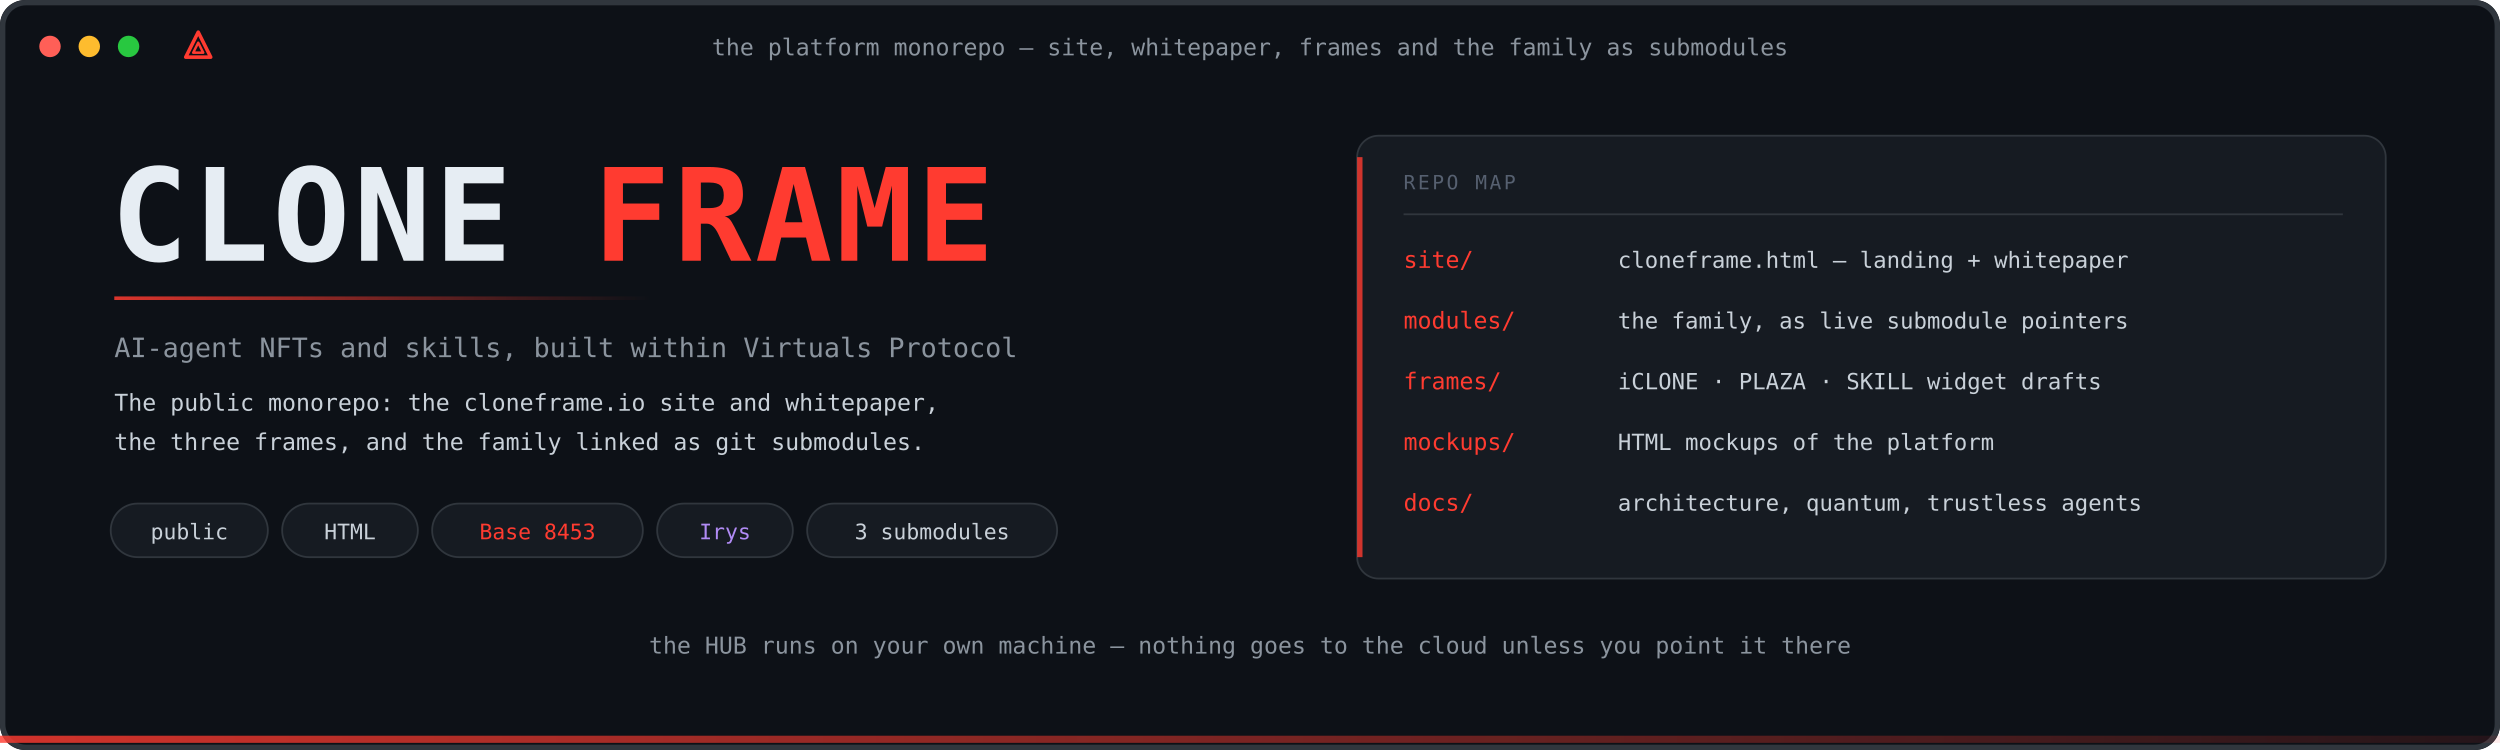
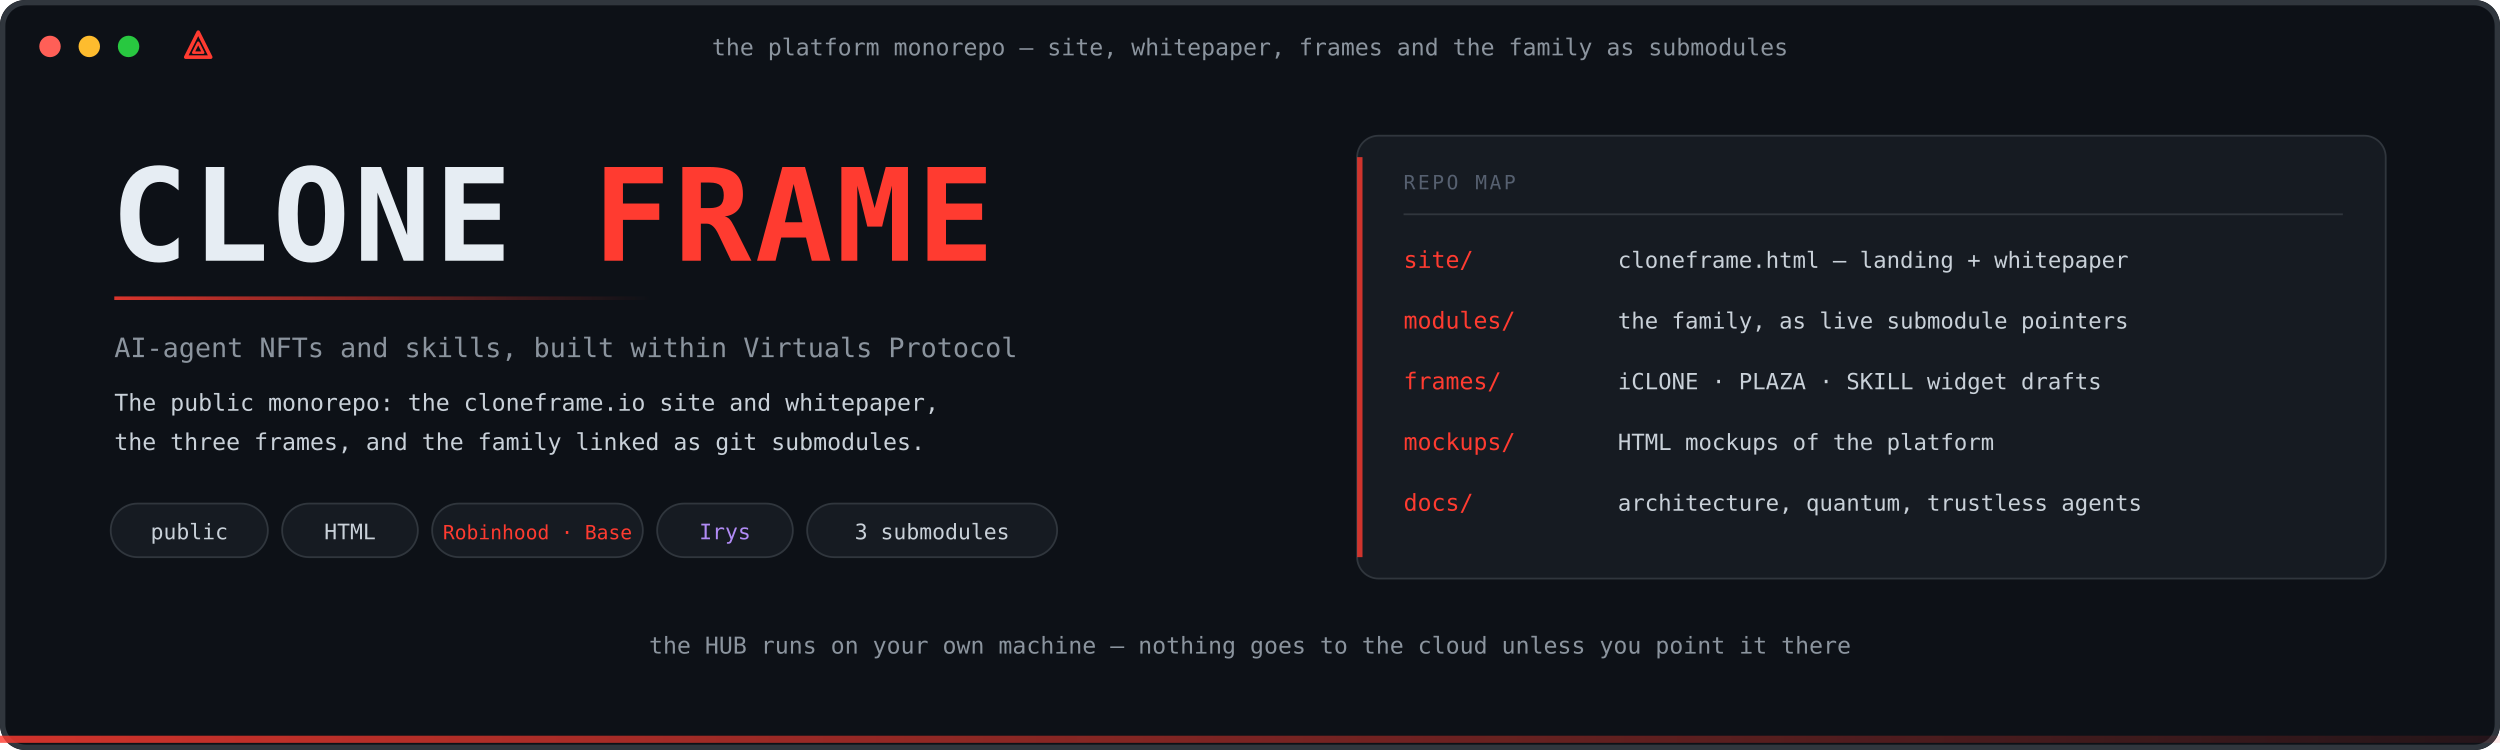
<svg xmlns="http://www.w3.org/2000/svg" viewBox="0 0 1400 420" font-family="ui-monospace, SFMono-Regular, Menlo, Consolas, monospace" font-size="14" role="img" aria-label="CLONE FRAME — the platform monorepo">
  <defs>
    <linearGradient id="accentline" x1="0" y1="0" x2="1" y2="0">
      <stop offset="0" stop-color="#ff3b30" stop-opacity="0.9" />
      <stop offset="1" stop-color="#ff3b30" stop-opacity="0.1" />
    </linearGradient>
    <linearGradient id="rule" x1="0" y1="0" x2="1" y2="0">
      <stop offset="0" stop-color="#ff3b30" stop-opacity="0.85" />
      <stop offset="1" stop-color="#ff3b30" stop-opacity="0" />
    </linearGradient>
  </defs>
  <rect width="1400" height="420" rx="14" fill="#0d1117" />
  <rect x="1.5" y="1.5" width="1397" height="417" rx="13" fill="none" stroke="#30363d" stroke-width="3" />
  <rect x="0" y="412" width="1400" height="4" fill="url(#accentline)" opacity="0.9" />
  <circle cx="28" cy="26" r="6" fill="#ff5f57" />
  <circle cx="50" cy="26" r="6" fill="#febc2e" />
  <circle cx="72" cy="26" r="6" fill="#28c840" />
  <g fill="none" stroke="#ff3b30" stroke-linejoin="round">
    <path d="M104 32 111 18 118 32 Z" stroke-width="2" />
    <path d="M108.2 29.5 111 23.9 113.8 29.5 Z" stroke-width="1.4" />
  </g>
  <text x="700" y="31" text-anchor="middle" font-size="13" fill="#8b949e">the platform monorepo — site, whitepaper, frames and the family as submodules</text>
  <text x="62" y="146" font-size="72" font-weight="700" letter-spacing="2" fill="#e6edf3">CLONE <tspan fill="#ff3b30">FRAME</tspan>
  </text>
  <rect x="64" y="166" width="300" height="2" fill="url(#rule)" />
  <text x="64" y="200" font-size="15" fill="#8b949e">AI-agent NFTs and skills, built within Virtuals Protocol</text>
  <text x="64" y="230" font-size="13" fill="#c9d1d9">The public monorepo: the cloneframe.io site and whitepaper,</text>
  <text x="64" y="252" font-size="13" fill="#c9d1d9">the three frames, and the family linked as git submodules.</text>
  <g>
    <rect x="62" y="282" width="88" height="30" rx="15" fill="#161b22" stroke="#30363d" />
    <text x="106" y="302" text-anchor="middle" font-size="12" fill="#c9d1d9">public</text>
    <rect x="158" y="282" width="76" height="30" rx="15" fill="#161b22" stroke="#30363d" />
    <text x="196" y="302" text-anchor="middle" font-size="12" fill="#c9d1d9">HTML</text>
    <rect x="242" y="282" width="118" height="30" rx="15" fill="#161b22" stroke="#30363d" />
-     <text x="301" y="302" text-anchor="middle" font-size="12" fill="#ff3b30">Base 8453</text>
+     <text x="301" y="302" text-anchor="middle" font-size="11" fill="#ff3b30">Robinhood · Base</text>
    <rect x="368" y="282" width="76" height="30" rx="15" fill="#161b22" stroke="#30363d" />
    <text x="406" y="302" text-anchor="middle" font-size="12" fill="#b18bf5">Irys</text>
    <rect x="452" y="282" width="140" height="30" rx="15" fill="#161b22" stroke="#30363d" />
    <text x="522" y="302" text-anchor="middle" font-size="12" fill="#c9d1d9">3 submodules</text>
  </g>
  <rect x="760" y="76" width="576" height="248" rx="12" fill="#161b22" stroke="#30363d" />
  <rect x="760" y="88" width="3" height="224" fill="#ff3b30" opacity="0.8" />
  <text x="786" y="106" font-size="11" fill="#566070" letter-spacing="1.4">REPO MAP</text>
  <line x1="786" y1="120" x2="1312" y2="120" stroke="#30363d" />
  <text x="786" y="150" font-size="13" fill="#ff3b30">site/</text>
  <text x="906" y="150" font-size="12.5" fill="#c9d1d9">cloneframe.html — landing + whitepaper</text>
  <text x="786" y="184" font-size="13" fill="#ff3b30">modules/</text>
  <text x="906" y="184" font-size="12.5" fill="#c9d1d9">the family, as live submodule pointers</text>
  <text x="786" y="218" font-size="13" fill="#ff3b30">frames/</text>
  <text x="906" y="218" font-size="12.5" fill="#c9d1d9">iCLONE · PLAZA · SKILL widget drafts</text>
  <text x="786" y="252" font-size="13" fill="#ff3b30">mockups/</text>
  <text x="906" y="252" font-size="12.5" fill="#c9d1d9">HTML mockups of the platform</text>
  <text x="786" y="286" font-size="13" fill="#ff3b30">docs/</text>
  <text x="906" y="286" font-size="12.5" fill="#c9d1d9">architecture, quantum, trustless agents</text>
  <text x="700" y="366" text-anchor="middle" font-size="13" fill="#8b949e">the HUB runs on your own machine — nothing goes to the cloud unless you point it there</text>
</svg>
